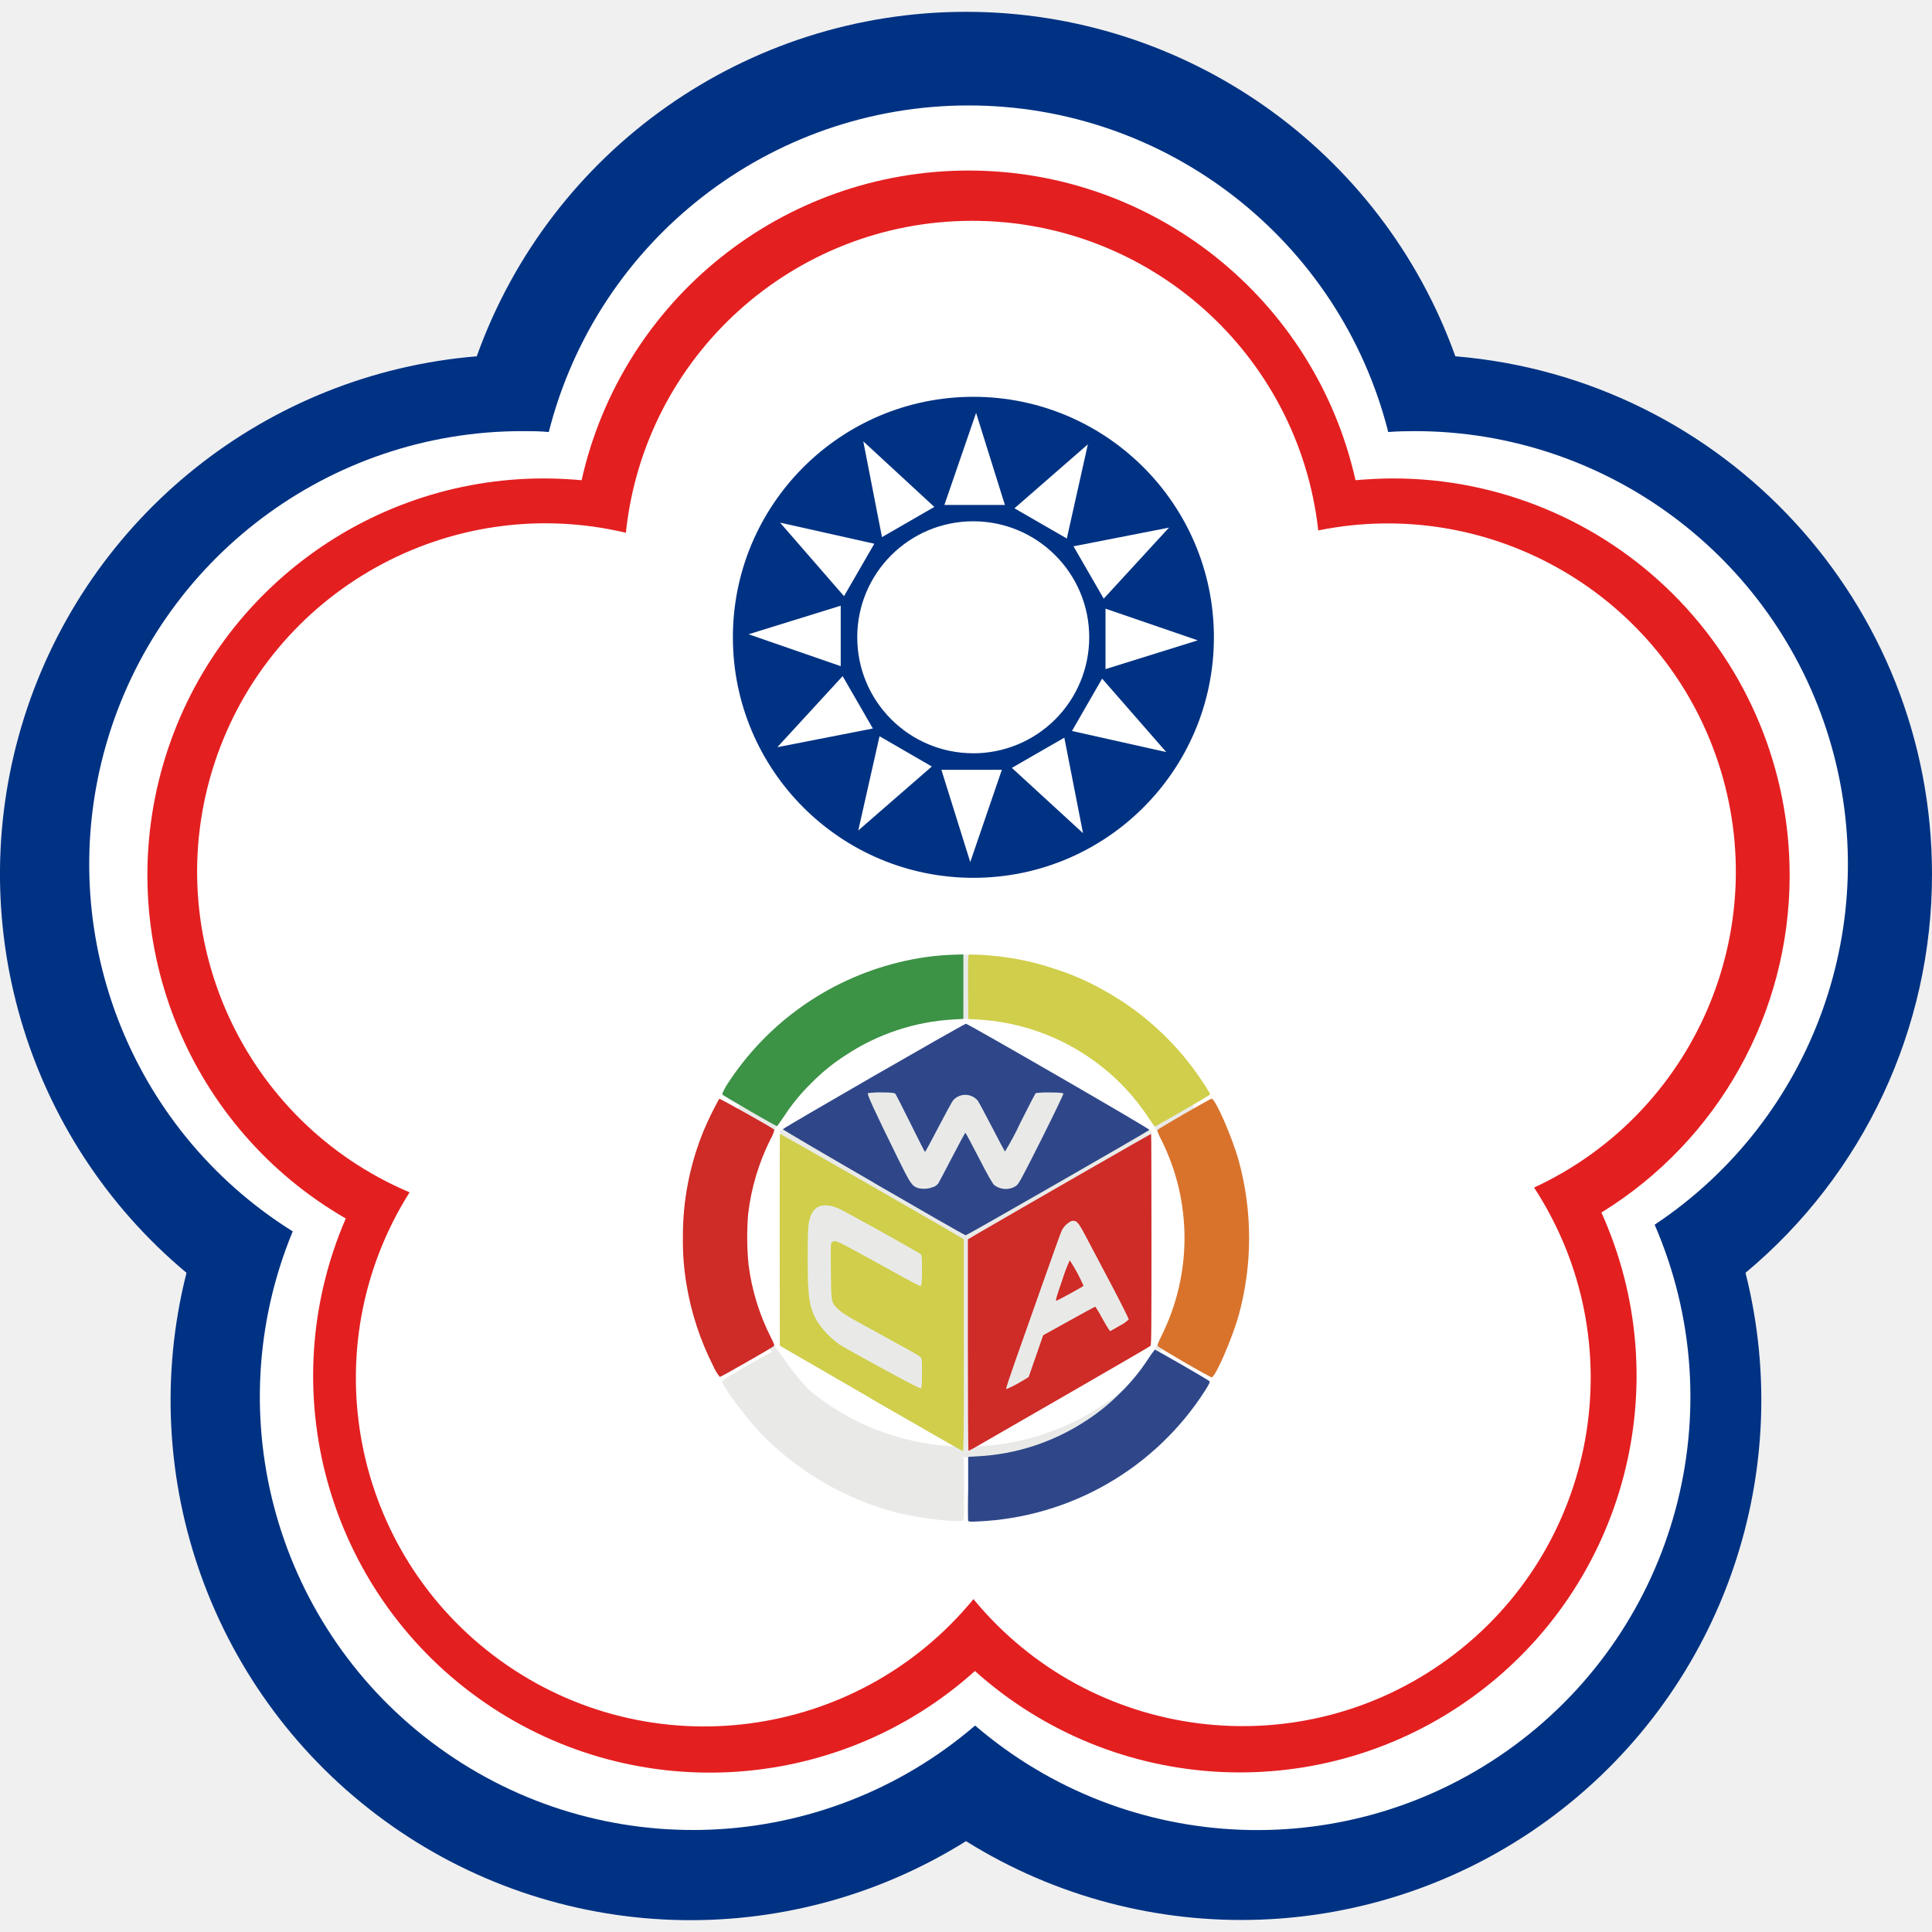
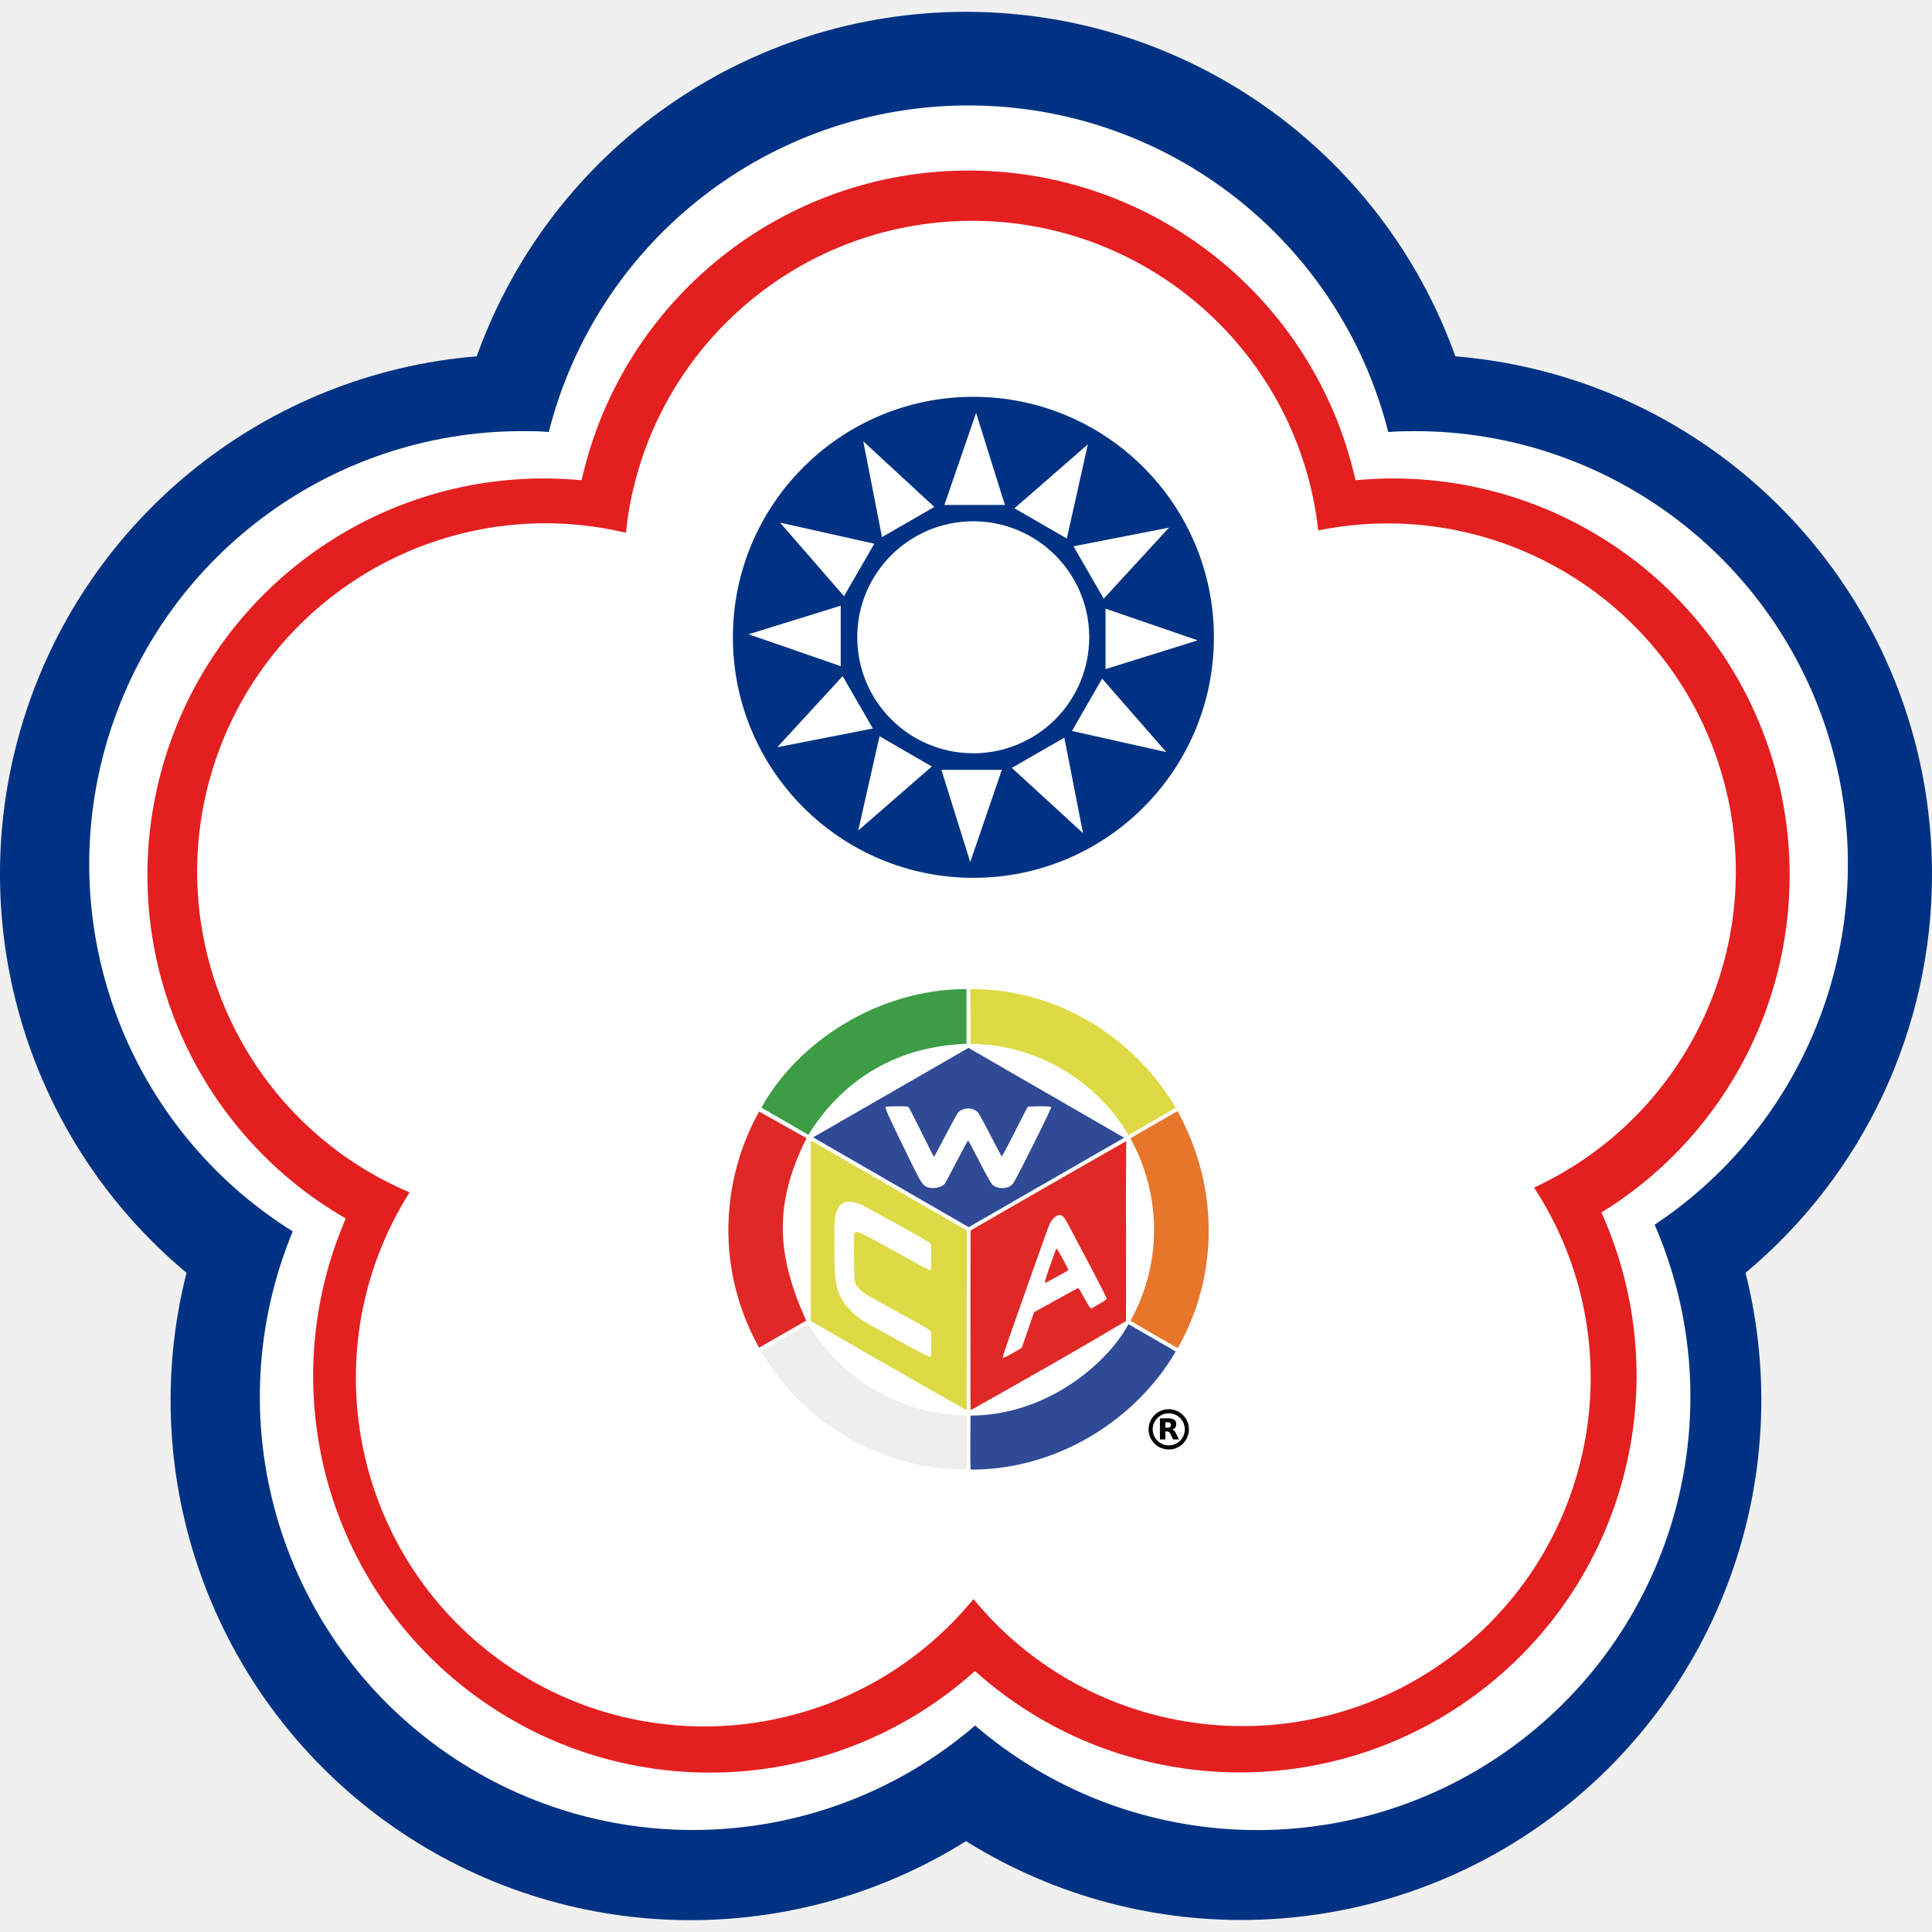
<svg xmlns="http://www.w3.org/2000/svg" id="图层_1" data-name="图层 1" viewBox="0 0 512 512" version="1.1" width="512" height="512">
  <defs id="defs4">
    <style id="style2">.cls-1,.cls-4{fill:#fff;}.cls-1,.cls-2,.cls-3{fill-rule:evenodd;}.cls-2{fill:#003283;}.cls-3{fill:#e41f20;}.cls-5{fill:#e9eae8;}.cls-6{fill:#d0ce4a;}.cls-7{fill:#d9732c;}.cls-8{fill:#cf2b27;}.cls-9{fill:#3c9245;}.cls-10{fill:#2f4789;}</style>
  </defs>
-   <g id="g751" transform="matrix(1.081574,0,0,1.081574,-8.3342976e-6,3.130789)">
-     <path class="cls-1" d="m 473.384,211.333 a 127.3,127.3 0 0 0 -116.79,-126.93 127.35,127.35 0 0 0 -239.78,0 127.3,127.3 0 0 0 -71.12,224.57 127.38,127.38 0 0 0 191,139.26 127.42,127.42 0 0 0 191,-139.26 127,127 0 0 0 45.69,-97.64 z" id="path8" />
-     <path class="cls-2" d="m 473.384,211.333 a 127.3,127.3 0 0 0 -116.79,-126.93 127.35,127.35 0 0 0 -239.78,0 127.3,127.3 0 0 0 -71.12,224.57 127.38,127.38 0 0 0 191,139.26 127.42,127.42 0 0 0 191,-139.26 127,127 0 0 0 45.69,-97.64 z m -67.95,85.87 a 106.12,106.12 0 0 1 -166.51,122.7 106.13,106.13 0 0 1 -167.2,-121.08 106.11,106.11 0 0 1 56.23,-196.08 c 2.21,0 4.36,0 6.51,0.22 a 106.1,106.1 0 0 1 205.69,0 c 2.15,-0.18 4.34,-0.22 6.51,-0.22 a 106.1,106.1 0 0 1 58.77,194.44 z" id="path10" />
-     <path class="cls-3" d="m 438.504,211.563 a 97.16,97.16 0 0 0 -97.19,-97.23 c -3.06,0 -6.16,0.18 -9.18,0.43 a 97.18,97.18 0 0 0 -189.63,0 c -3,-0.25 -6.06,-0.43 -9.12,-0.43 a 97.17,97.17 0 0 0 -48.66,181.33 97.19,97.19 0 0 0 154.16,110.88 97.2,97.2 0 0 0 153.5,-112.34 97,97 0 0 0 46.12,-82.64 z m -62.62,76.52 a 85.33,85.33 0 0 1 -137.36,100.84 85.35,85.35 0 0 1 -138.17,-99.67 85.34,85.34 0 0 1 53,-161.61 85.32,85.32 0 0 1 169.65,-0.57 85.32,85.32 0 0 1 52.91,161 z" id="path12" />
-     <path class="cls-2" d="m 238.434,94.333 a 58.93,58.93 0 1 0 59,58.91 58.94,58.94 0 0 0 -59,-58.91 z m 0,87.34 a 28.42,28.42 0 1 1 28.45,-28.43 28.41,28.41 0 0 1 -28.47,28.44 z" id="path14" />
-     <path class="cls-1" d="m 231.394,120.833 h 14.83 l -7.06,-22.56 z" id="path16" />
-     <path class="cls-1" d="m 216.104,128.713 12.83,-7.4 -17.41,-16.07 z" id="path18" />
-     <path class="cls-1" d="m 206.804,143.183 7.42,-12.85 -23.09,-5.17 z" id="path20" />
-     <path class="cls-1" d="m 205.994,160.333 v -14.82 l -22.57,7 z" id="path22" />
-     <path class="cls-1" d="m 213.874,175.603 -7.41,-12.83 -16,17.41 z" id="path24" />
-     <path class="cls-1" d="m 228.314,184.913 -12.81,-7.41 -5.21,23.09 z" id="path26" />
-     <path class="cls-1" d="m 245.474,185.733 h -14.81 l 7.07,22.6 z" id="path28" />
-     <path class="cls-1" d="m 260.784,177.853 -12.86,7.4 17.44,16 z" id="path30" />
-     <path class="cls-1" d="m 270.044,163.383 -7.39,12.83 23.11,5.17 z" id="path32" />
-     <path class="cls-1" d="m 270.874,146.243 v 14.81 l 22.6,-7.05 z" id="path34" />
-     <path class="cls-1" d="m 263.034,130.963 7.4,12.83 16,-17.41 z" id="path36" />
-     <path class="cls-1" d="m 248.564,121.653 12.83,7.4 5.16,-23.08 z" id="path38" />
-     <path class="cls-4" d="m 309.494,300.443 a 72.81,72.81 0 1 1 -72.81,-72.8 72.81,72.81 0 0 1 72.81,72.8" id="path40" />
-     <path class="cls-5" d="m 236.674,230.993 a 60.28,60.28 0 1 0 0.06,0 z m 0,15.77 a 53.7,53.7 0 1 1 -53.77,53.69 53.59,53.59 0 0 1 53.77,-53.69" id="path42" />
-     <polygon class="cls-5" points="237.89,323.84 283.45,297.62 328.85,323.87 328.77,376.47 283.33,402.75 237.83,376.47 " id="polygon44" transform="translate(-46.77572,-49.6666)" />
-     <path class="cls-6" d="m 213.374,339.723 -22.29,-12.89 -0.05,-25.91 c 0,-14.26 0,-26 0.1,-26 0.1,0 37.38,21.28 44.3,25.41 l 0.73,0.44 v 25.95 c 0,20.63 -0.05,26 -0.24,25.94 -0.19,-0.06 -10.28,-5.81 -22.55,-12.89 m 12.53,-6.24 c 0,-3 0,-3.56 -0.34,-3.91 -0.34,-0.35 -4.21,-2.51 -8.93,-5.08 -9.35,-5.1 -10.22,-5.62 -11.46,-6.85 -1.51,-1.5 -1.52,-1.54 -1.59,-9.18 -0.07,-6.57 -0.06,-6.78 0.32,-7.06 0.79,-0.58 0.66,-0.64 12.09,5.67 10,5.53 9.49,5.27 9.73,4.89 a 22.58,22.58 0 0 0 0.18,-3.76 c 0,-3 0,-3.53 -0.34,-3.87 -0.34,-0.34 -18.83,-10.69 -20.28,-11.26 -3.36,-1.32 -5.48,-0.76 -6.58,1.74 -0.68,1.54 -0.81,3.2 -0.81,10.56 0,9.6 0.4,12.15 2.41,15.58 a 22.18,22.18 0 0 0 5.5,5.62 c 0.72,0.46 5.43,3.09 10.46,5.83 6.68,3.65 9.22,4.94 9.4,4.79 0.18,-0.15 0.24,-1.15 0.24,-3.71 m 55.81,-62.1 a 52.84,52.84 0 0 0 -13.09,-14 53.62,53.62 0 0 0 -29,-10.52 l -2.36,-0.13 -0.06,-7.85 c 0,-6.58 0,-7.86 0.23,-7.95 a 68.05,68.05 0 0 1 9.3,0.72 65.18,65.18 0 0 1 11.84,2.85 61.76,61.76 0 0 1 10.52,4.45 69.23,69.23 0 0 1 23.22,19.82 c 1.8,2.4 4.27,6.2 4.19,6.44 -0.08,0.24 -13.32,7.86 -13.54,7.85 a 11.5,11.5 0 0 1 -1.24,-1.72" id="path46" />
-     <path class="cls-7" d="m 290.224,330.913 c -3.53,-2.05 -6.49,-3.84 -6.58,-4 -0.09,-0.16 0.2,-1 0.91,-2.42 a 53.8,53.8 0 0 0 0,-48.11 10.3,10.3 0 0 1 -1,-2.37 c 0.1,-0.28 12.89,-7.66 13.32,-7.7 0.9,-0.06 5.07,9.49 6.65,15.22 a 71.55,71.55 0 0 1 0,37.79 c -1.53,5.55 -5.69,15.15 -6.62,15.27 -0.16,0 -3.18,-1.64 -6.71,-3.69" id="path48" />
-     <path class="cls-8" d="m 237.154,326.693 v -25.92 l 2,-1.18 c 10.94,-6.38 42.83,-24.7 42.89,-24.64 0.06,0.06 0.09,11.69 0.09,25.88 0,21.22 0,25.84 -0.25,26.05 -0.25,0.21 -9.23,5.42 -20.19,11.74 l -22.07,12.71 a 23.37,23.37 0 0 1 -2.32,1.25 c -0.08,0 -0.15,-11.67 -0.15,-25.93 m 13.71,8.58 1.18,-0.71 1.78,-5.13 1.78,-5.12 6.31,-3.5 c 3.47,-1.93 6.37,-3.51 6.45,-3.51 a 20.82,20.82 0 0 1 1.55,2.58 c 0.78,1.41 1.57,2.76 1.76,3 l 0.34,0.43 2.25,-1.28 a 9.14,9.14 0 0 0 2.31,-1.6 c 0,-0.18 -1.93,-4.08 -4.36,-8.67 l -6.16,-11.67 c -1.88,-3.59 -2.3,-4 -3.48,-3.78 a 4.91,4.91 0 0 0 -2.47,2.46 c -0.23,0.49 -2.37,6.43 -4.76,13.22 -2.39,6.79 -5.38,15.24 -6.64,18.8 -1.26,3.56 -2.24,6.55 -2.17,6.66 0.07,0.11 1.81,-0.65 4.33,-2.17 m 9.36,-24.33 a 40.14,40.14 0 0 1 1.89,-5 40.82,40.82 0 0 1 3.38,6.25 c -0.11,0.18 -6,3.41 -6.65,3.66 -0.27,0.1 0,-1 1.38,-4.92 m -85.54,20.75 a 69,69 0 0 1 -6.46,-19.73 64.17,64.17 0 0 1 -0.9,-11.67 67.82,67.82 0 0 1 5.07,-26.06 81.7,81.7 0 0 1 3.83,-7.86 c 0.13,-0.13 12.86,7 13.5,7.57 a 6.92,6.92 0 0 1 -0.91,2.29 55.51,55.51 0 0 0 -5.5,18.32 69.57,69.57 0 0 0 0.1,12.49 54.72,54.72 0 0 0 5.53,17.92 c 0.71,1.37 0.85,1.79 0.66,2 -0.42,0.41 -12.94,7.57 -13.23,7.57 a 11.6,11.6 0 0 1 -1.67,-2.81" id="path50" />
-     <path class="cls-9" d="m 183.784,269.333 c -3.57,-2.06 -6.61,-3.86 -6.75,-4 -0.14,-0.14 0,-0.61 1,-2.31 a 69.65,69.65 0 0 1 42,-30.07 64.25,64.25 0 0 1 13.94,-1.93 l 2.07,-0.06 v 15.79 l -2.36,0.14 a 53.14,53.14 0 0 0 -26.58,8.83 47.13,47.13 0 0 0 -8.35,6.81 47.62,47.62 0 0 0 -6.64,8.09 c -0.88,1.3 -1.65,2.39 -1.72,2.42 -0.07,0.03 -3.05,-1.64 -6.63,-3.7" id="path52" />
-     <path class="cls-5" d="m 183.514,331.473 c 3.54,-2 6.57,-3.7 6.74,-3.71 0.17,-0.01 0.77,0.67 1.65,2 a 53.78,53.78 0 0 0 41.65,24.07 9.72,9.72 0 0 1 2.55,0.33 c 0.19,0.23 0.19,15 0,15.38 -0.39,0.81 -10.75,-0.35 -16.5,-1.84 a 71.87,71.87 0 0 1 -32.73,-18.9 c -4,-4.1 -10.27,-12.5 -9.91,-13.37 0.06,-0.15 3,-1.93 6.55,-4 z" id="path54" />
-     <path class="cls-10" d="m 237.224,369.763 c -0.06,-0.15 -0.08,-3.74 0,-8 v -7.69 l 2.36,-0.14 a 53.31,53.31 0 0 0 26.64,-8.8 48.84,48.84 0 0 0 8.34,-6.81 47.84,47.84 0 0 0 6.66,-8.09 25.37,25.37 0 0 1 1.73,-2.42 c 0.16,-0.07 13,7.33 13.37,7.7 0.22,0.22 0,0.6 -1,2.24 a 69.73,69.73 0 0 1 -55.72,32.14 c -1.78,0.11 -2.24,0.08 -2.32,-0.13 m -23.23,-82.9 c -12.24,-7.08 -22.24,-12.95 -22.24,-13.06 0,-0.29 44.38,-25.85 44.87,-25.85 0.49,0 45.16,25.76 44.95,26 -0.44,0.44 -44.7,25.83 -45,25.82 -0.3,-0.01 -10.41,-5.84 -22.61,-12.91 m 14.77,1.08 a 3.42,3.42 0 0 0 1.1,-0.86 c 0.16,-0.25 1.69,-3.14 3.4,-6.43 1.71,-3.29 3.17,-6 3.24,-6 0.07,0 1.56,2.76 3.29,6.13 2.16,4.21 3.35,6.31 3.79,6.7 a 4.64,4.64 0 0 0 5.27,0.25 c 0.74,-0.51 1.22,-1.4 6.29,-11.47 3,-6 5.44,-11.05 5.38,-11.2 -0.06,-0.15 -0.73,-0.28 -3.32,-0.28 a 24.44,24.44 0 0 0 -3.44,0.15 c -0.12,0.08 -1.83,3.38 -3.81,7.33 a 67.18,67.18 0 0 1 -3.75,7 c -0.09,-0.1 -1.52,-2.79 -3.18,-6 -1.66,-3.21 -3.22,-6.12 -3.49,-6.49 a 4,4 0 0 0 -6,-0.1 c -0.27,0.32 -1.91,3.31 -3.64,6.64 -1.73,3.33 -3.21,6.06 -3.27,6.06 -0.06,0 -1.65,-3.13 -3.54,-6.95 -1.89,-3.82 -3.57,-7.11 -3.72,-7.3 -0.15,-0.19 -0.67,-0.35 -3.36,-0.35 a 20.48,20.48 0 0 0 -3.36,0.18 c -0.3,0.2 1.25,3.58 7.15,15.61 3.17,6.47 3.58,7.08 5,7.61 a 5.93,5.93 0 0 0 3.95,-0.28" id="path56" />
+   <path class="cls-1" d="M 512,231.703 A 137.684,137.684 0 0 0 385.683,94.419 a 137.738,137.738 0 0 0 -259.34,0 A 137.684,137.684 0 0 0 49.422,337.308 137.771,137.771 0 0 0 256.002,487.928 137.814,137.814 0 0 0 462.583,337.308 137.36,137.36 0 0 0 512,231.703 Z" id="path8" style="stroke-width:1.082" />
+   <path class="cls-2" d="M 512,231.703 A 137.684,137.684 0 0 0 385.683,94.419 a 137.738,137.738 0 0 0 -259.34,0 A 137.684,137.684 0 0 0 49.422,337.308 137.771,137.771 0 0 0 256.002,487.928 137.814,137.814 0 0 0 462.583,337.308 137.36,137.36 0 0 0 512,231.703 Z m -73.493,92.875 A 114.777,114.777 0 0 1 258.414,457.287 114.787,114.787 0 0 1 77.575,326.33 114.766,114.766 0 0 1 138.392,114.255 c 2.39,0 4.716,0 7.041,0.238 a 114.755,114.755 0 0 1 222.469,0 c 2.325,-0.195 4.694,-0.238 7.041,-0.238 a 114.755,114.755 0 0 1 63.564,210.301 z" id="path10" style="stroke-width:1.082" />
+   <path class="cls-3" d="M 474.275,231.952 A 105.086,105.086 0 0 0 369.157,126.791 c -3.31,0 -6.662,0.195 -9.929,0.465 a 105.107,105.107 0 0 0 -205.099,0 c -3.245,-0.27 -6.554,-0.465 -9.864,-0.465 A 105.097,105.097 0 0 0 91.636,322.913 105.118,105.118 0 0 0 258.371,442.837 105.129,105.129 0 0 0 424.393,321.333 104.913,104.913 0 0 0 474.275,231.952 Z m -67.728,82.762 A 92.291,92.291 0 0 1 257.982,423.78 92.312,92.312 0 0 1 108.541,315.98 92.302,92.302 0 0 1 165.864,141.187 92.28,92.28 0 0 1 349.353,140.57 92.28,92.28 0 0 1 406.579,314.703 Z" id="path12" style="stroke-width:1.082" />
+   <path class="cls-2" d="m 257.884,105.159 a 63.737,63.737 0 1 0 63.813,63.716 63.748,63.748 0 0 0 -63.813,-63.716 z m 0,94.465 a 30.738,30.738 0 1 1 30.771,-30.749 30.728,30.728 0 0 1 -30.792,30.76 z" id="path14" style="stroke-width:1.082" />
+   <path class="cls-1" d="m 250.27,133.821 h 16.04 l -7.636,-24.4 z" id="path16" style="stroke-width:1.082" />
+   <path class="cls-1" d="m 233.733,142.344 13.877,-8.004 -18.83,-17.381 z" id="path18" style="stroke-width:1.082" />
+   <path class="cls-1" d="m 223.674,157.994 8.025,-13.898 -24.974,-5.592 z" id="path20" style="stroke-width:1.082" />
+   <path class="cls-1" d="m 222.798,176.543 v -16.029 l -24.411,7.571 z" id="path22" style="stroke-width:1.082" />
+   <path class="cls-1" d="m 231.321,193.059 -8.014,-13.877 -17.305,18.83 z" id="path24" style="stroke-width:1.082" />
+   <path class="cls-1" d="m 246.939,203.128 -13.855,-8.014 -5.635,24.974 z" id="path26" style="stroke-width:1.082" />
+   <path class="cls-1" d="m 265.499,204.015 h -16.018 l 7.647,24.444 z" id="path28" style="stroke-width:1.082" />
+   <path class="cls-1" d="m 282.057,195.492 -13.909,8.004 18.863,17.305 z" id="path30" style="stroke-width:1.082" />
+   <path class="cls-1" d="m 292.073,179.842 -7.993,13.877 24.995,5.592 z" id="path32" style="stroke-width:1.082" />
+   <path class="cls-1" d="m 292.97,161.304 v 16.018 l 24.444,-7.625 z" id="path34" style="stroke-width:1.082" />
+   <path class="cls-1" d="m 284.491,144.777 8.004,13.877 17.305,-18.83 z" id="path36" style="stroke-width:1.082" />
+   <path class="cls-1" d="m 268.841,134.708 13.877,8.004 5.581,-24.963 z" id="path38" style="stroke-width:1.082" />
+   <path class="cls-4" d="m 334.741,328.082 a 78.749,78.749 0 1 1 -78.749,-78.739 78.749,78.749 0 0 1 78.749,78.739" id="path40" style="stroke-width:1.082" />
+   <g id="g3312" transform="matrix(0.2175189,0,0,0.2175189,132.4225,367.993)">
+     <path style="fill:#ddda45" d="m 378.948,-82.414 0.017,-219.964 190.143,109.817 -0.205,218.928 C 505.27,-9.345 378.948,-82.414 378.948,-82.414 Z m 146.885,28.047 c 0,-12.879 -0.188,-15.005 -1.456,-16.485 -0.801,-0.935 -17.747,-10.58 -37.658,-21.435 -39.429,-21.496 -43.117,-23.701 -48.346,-28.902 -6.357,-6.324 -6.385,-6.487 -6.709,-38.716 -0.278,-27.688 -0.236,-28.606 1.361,-29.776 3.337,-2.443 2.774,-2.707 51.015,23.942 42.214,23.32 40.004,22.209 41.007,20.623 0.418,-0.66 0.766,-7.807 0.773,-15.88 0.012,-12.806 -0.173,-14.891 -1.444,-16.337 -1.698,-1.932 -79.428,-45.069 -85.543,-47.473 -14.16,-5.567 -23.087,-3.205 -27.75,7.34 -2.878,6.508 -3.412,13.501 -3.403,44.518 0.012,40.531 1.673,51.289 10.148,65.745 4.126,7.037 15.551,18.686 23.221,23.675 3.031,1.972 22.879,13.053 44.107,24.625 28.195,15.37 38.877,20.809 39.637,20.181 0.761,-0.629 1.04,-4.83 1.04,-15.645 z m 47.852,-365.747 c -0.024,-22.874 -0.046,-34.631 -0.362,-66.653 120.721,-0.204 209.161,73.397 250.211,144.642 -51.71,30.087 -57.388,33.36 -57.388,33.36 -37.929,-64.868 -110.153,-110.572 -192.462,-111.348 z" id="path2730" />
+     <path style="fill:#e7762a" d="m 768.518,-82.684 c 41.541,-74.989 34.941,-159.138 -0.034,-222.02 0.454,-1.183 38.325,-22.148 57.383,-33.371 58.66,107.446 41.826,216.707 0.163,288.696 -23.311,-13.087 -35.581,-20.368 -57.512,-33.306 z" id="path2726" />
+     <path style="fill:#e02826" d="m 573.673,-192.568 c 64.293,-37.496 189.679,-108.937 189.679,-108.937 -0.774,146.842 0.061,9.343 -0.25,219.153 -62.292,37.076 -120.404,69.866 -189.429,108.719 -0.361,-46.068 0,-53.392 0,-218.935 z m 57.435,145.767 4.993,-3.005 7.49,-21.624 7.49,-21.625 26.613,-14.772 c 14.637,-8.124 26.879,-14.772 27.203,-14.772 0.324,0 3.281,4.884 6.57,10.854 3.29,5.97 6.632,11.658 7.428,12.641 l 1.447,1.787 9.468,-5.376 c 5.207,-2.957 9.586,-5.991 9.731,-6.743 0.145,-0.752 -8.124,-17.223 -18.374,-36.601 -10.251,-19.378 -21.945,-41.529 -25.987,-49.225 -7.954,-15.142 -9.7,-17.035 -14.702,-15.936 -3.233,0.71 -8.175,5.655 -10.401,10.406 -0.956,2.041 -9.996,27.116 -20.088,55.723 -10.092,28.607 -22.696,64.292 -28.008,79.3 -5.312,15.008 -9.425,27.663 -9.141,28.123 0.505,0.818 7.618,-2.748 18.267,-9.156 z m 39.339,-102.752 c 3.996,-11.712 7.587,-21.191 7.981,-21.065 1.172,0.376 14.794,25.524 14.278,26.36 -0.464,0.751 -25.237,14.386 -28.084,15.458 -1.125,0.423 0.149,-4.114 5.825,-20.753 z m -354.343,-187.955 57.667,32.385 c -40.297,80.923 -36.518,142.258 -0.329,222.337 l -57.419,32.897 c -57.751,-104.048 -41.372,-214.336 0.08,-287.619 z" id="path2724" />
+     <path style="fill:#3d9c46" d="m 318.881,-342.336 c 44.334,-80.287 142.732,-144.582 249.811,-144.354 v 66.577 c -91.542,3.259 -154.862,49.702 -192.572,110.947 -21.801,-12.612 -32.438,-18.868 -57.238,-33.17 z" id="path2722" />
+     <path id="path2802" d="M 375.796,-78.706 C 418.025,-8.4 492.503,31.902 568.844,32.845 l 0.06,65.733 C 468.672,99.193 370.962,44.712 318.491,-45.59 Z" style="fill:#eeeeec" />
+     <path style="fill:#304a96" d="m 573.684,98.65 c -0.536,-22 -0.146,-43.796 0.002,-65.805 90.276,0.025 164.872,-60.802 192.398,-111.298 24.8,14.313 34.07,19.703 57.534,33.24 C 774.791,38.594 678.489,99.202 573.685,98.65 Z m -191.799,-404.751 189.294,-109.019 189.596,109.496 -189.384,108.909 z m 156.121,59.662 c 1.862,-0.95 3.945,-2.591 4.629,-3.647 0.684,-1.056 7.142,-13.249 14.352,-27.095 7.209,-13.846 13.369,-25.174 13.687,-25.174 0.319,0 6.557,11.642 13.862,25.872 9.124,17.772 14.126,26.62 15.977,28.26 5.524,4.897 15.957,5.385 22.227,1.038 3.113,-2.158 5.165,-5.9 26.53,-48.383 12.736,-25.324 22.952,-46.574 22.704,-47.221 -0.364,-0.949 -3.081,-1.175 -14.001,-1.164 -7.452,0.01 -13.973,0.288 -14.49,0.624 -0.517,0.336 -7.752,14.236 -16.077,30.888 -8.42,16.842 -15.448,29.952 -15.84,29.544 -0.387,-0.404 -6.409,-11.781 -13.383,-25.284 -6.974,-13.503 -13.61,-25.808 -14.747,-27.346 -5.586,-7.553 -18.998,-7.774 -25.181,-0.416 -1.125,1.339 -8.038,13.934 -15.361,27.989 -7.323,14.055 -13.516,25.558 -13.762,25.563 -0.246,0.01 -6.972,-13.193 -14.948,-29.327 -7.976,-16.134 -15.042,-29.991 -15.702,-30.792 -1.051,-1.274 -2.821,-1.455 -14.179,-1.444 -7.138,0.01 -13.504,0.346 -14.147,0.753 -1.283,0.812 5.249,15.078 30.135,65.811 13.389,27.295 15.092,29.891 21.081,32.12 4.297,1.6 12.31,1.036 16.635,-1.17 z" id="path2720" />
+     <g id="g1-0" transform="matrix(2.000044,0,0,2.000044,910.0962,-636.4211)">
+       <g id="g2" transform="matrix(0.1245845,0,0,0.1245845,-46.75477,344.2134)">
+         <g id="g3" transform="translate(-93.69652,-2082.586)">
+           <circle cx="87.888" cy="2073.02" r="88.5" fill="none" stroke="#000000" stroke-width="20" id="circle1" />
+           <path d="m 82.488,2065.02 c 5.5,0 9.5,-1.1 11.9,-3.2 2.4,-2 3.7,-5.4 3.7,-10.2 0,-4.7 -1.3,-8 -3.7,-10.1 -2.4,-2 -6.4,-3 -11.9,-3 h -11.2 v 26.5 h 11.2 m -11.2,18.3 v 39 H 44.688 v -103.1 h 40.6 c 13.6,0 23.5,2.3 29.8,6.9 6.4,4.5 9.5,11.7 9.5,21.6 0,6.8 -1.6,12.4 -4.9,16.8 -3.3,4.3 -8.2,7.6 -14.9,9.6 3.7,0.9 6.9,2.8 9.8,5.7 2.9,2.9 5.8,7.3 8.7,13.3 l 14.5,29.2 h -28.3 l -12.6,-25.6 c -2.5,-5.1 -5.1,-8.7 -7.7,-10.5 -2.6,-1.9 -6.1,-2.9 -10.4,-2.9 h -7.5" id="path1" />
+         </g>
+       </g>
+     </g>
  </g>
</svg>
